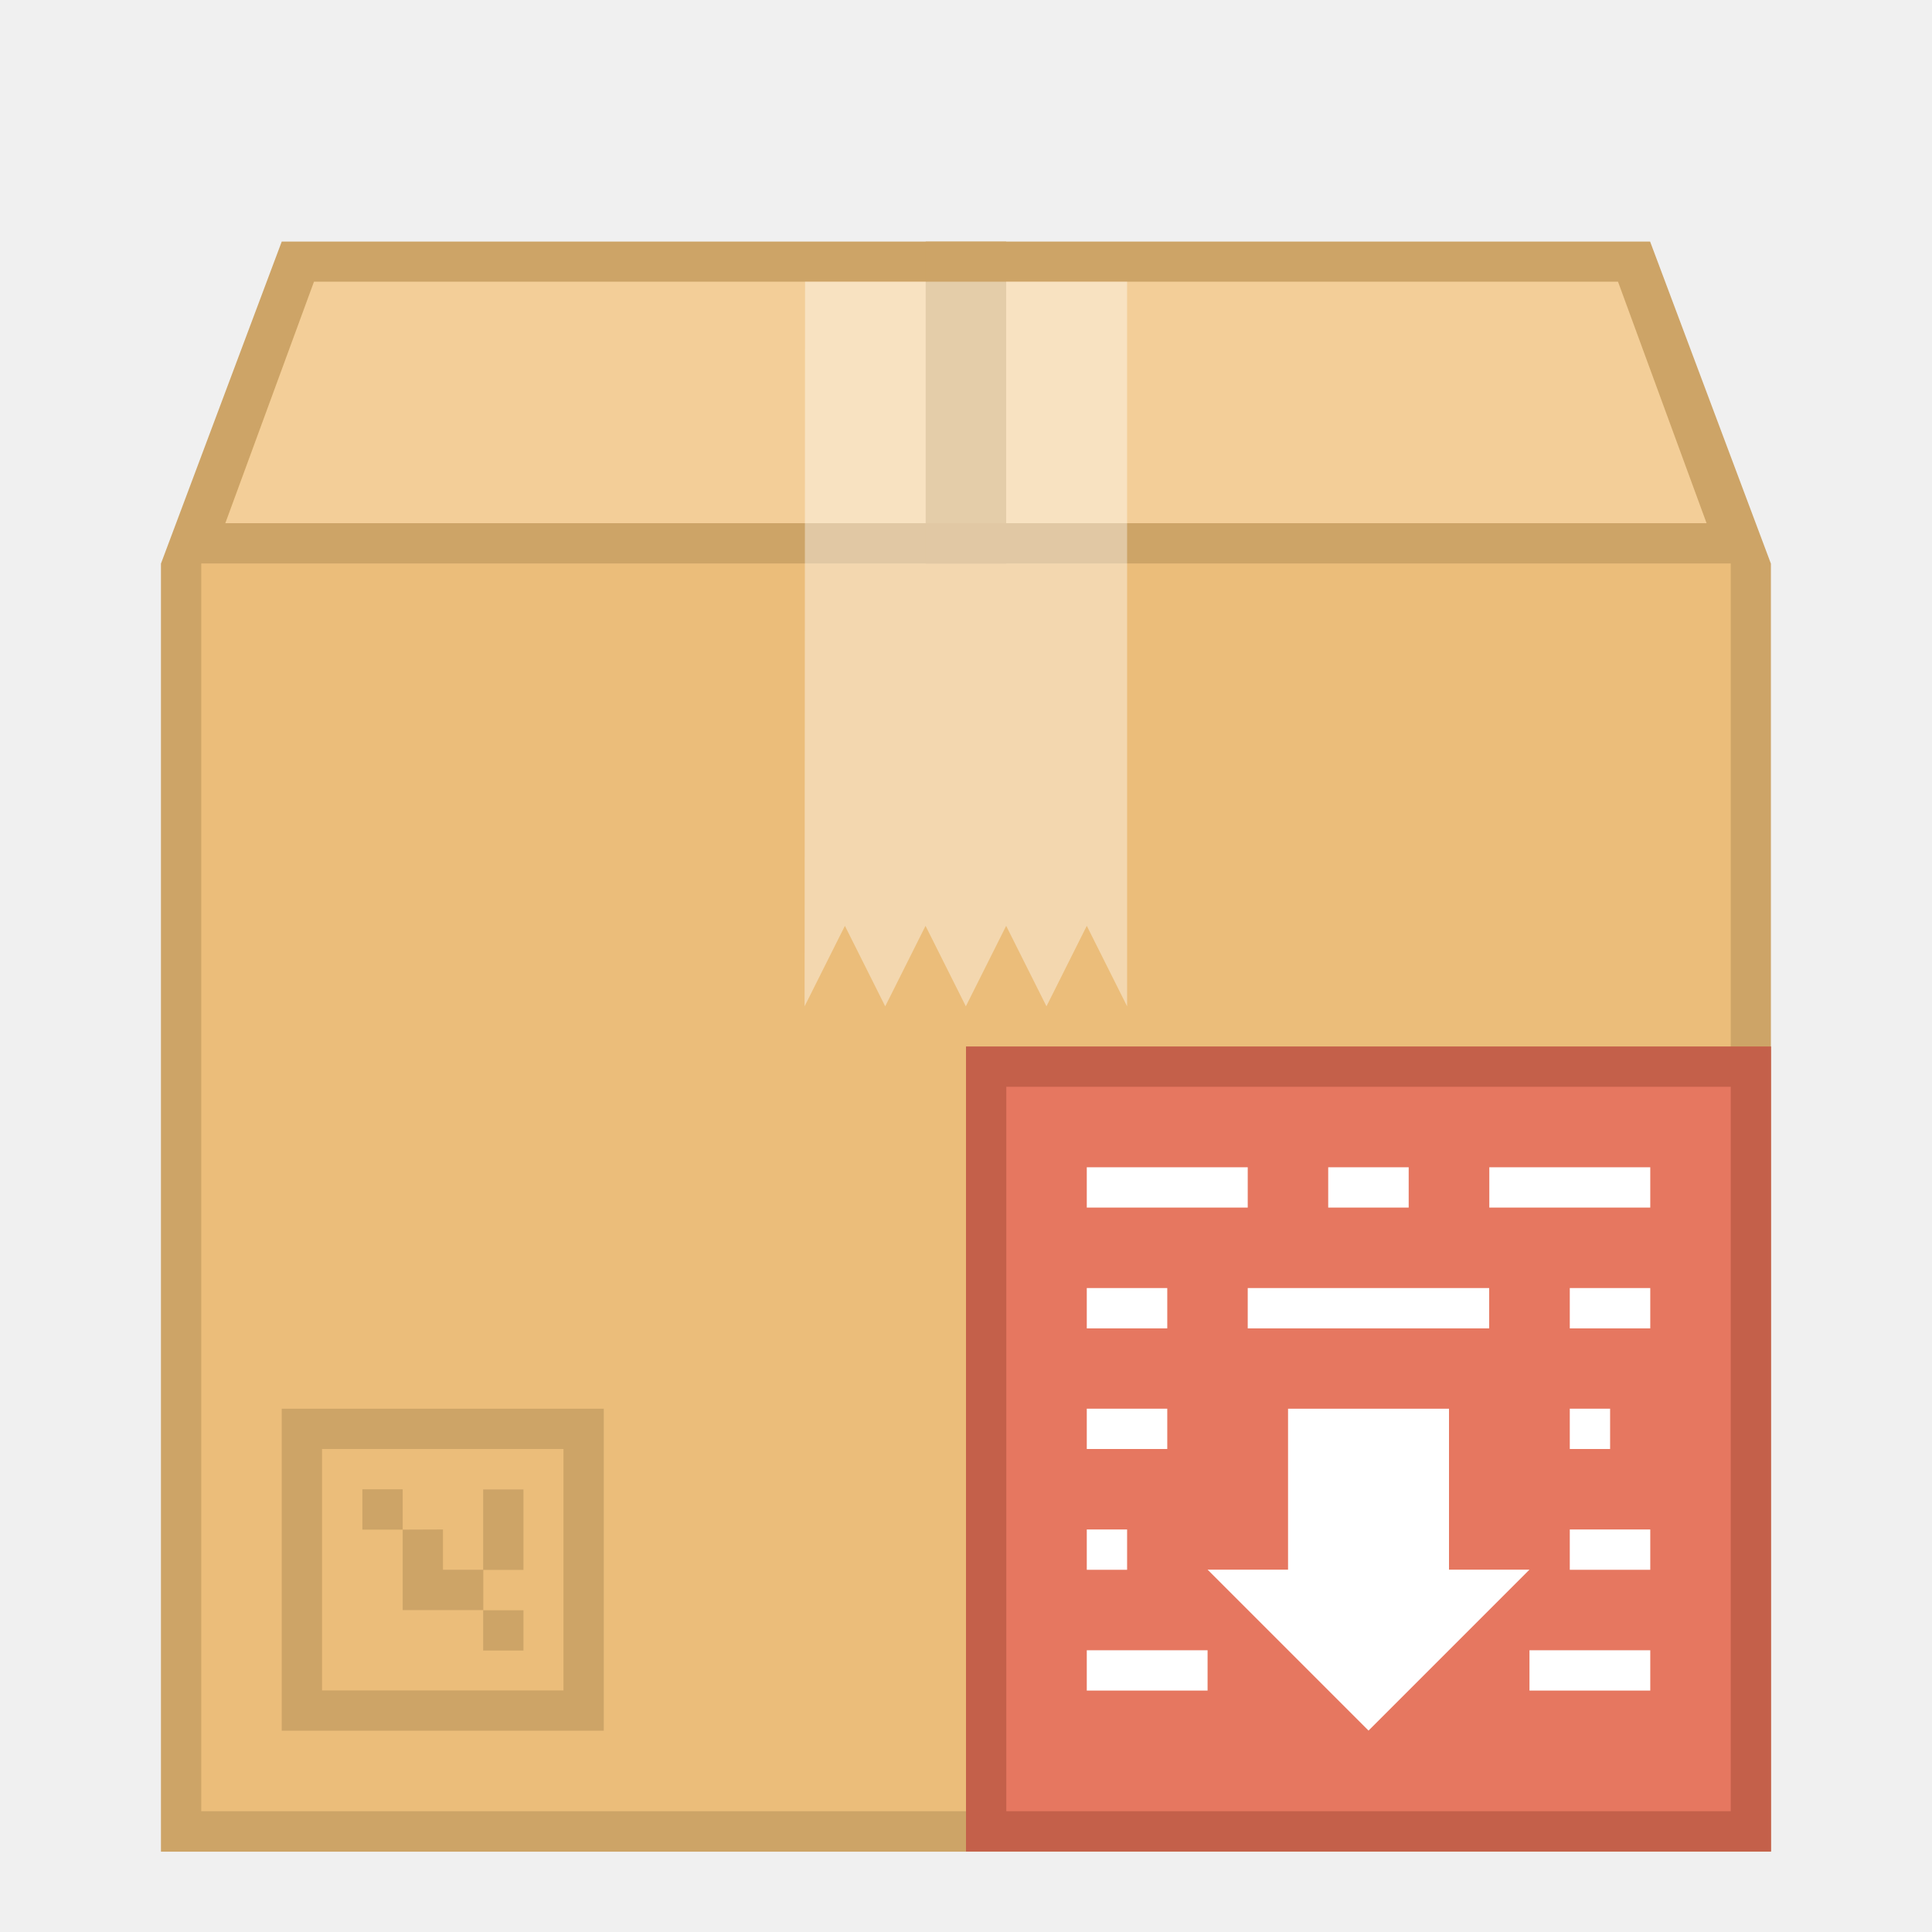
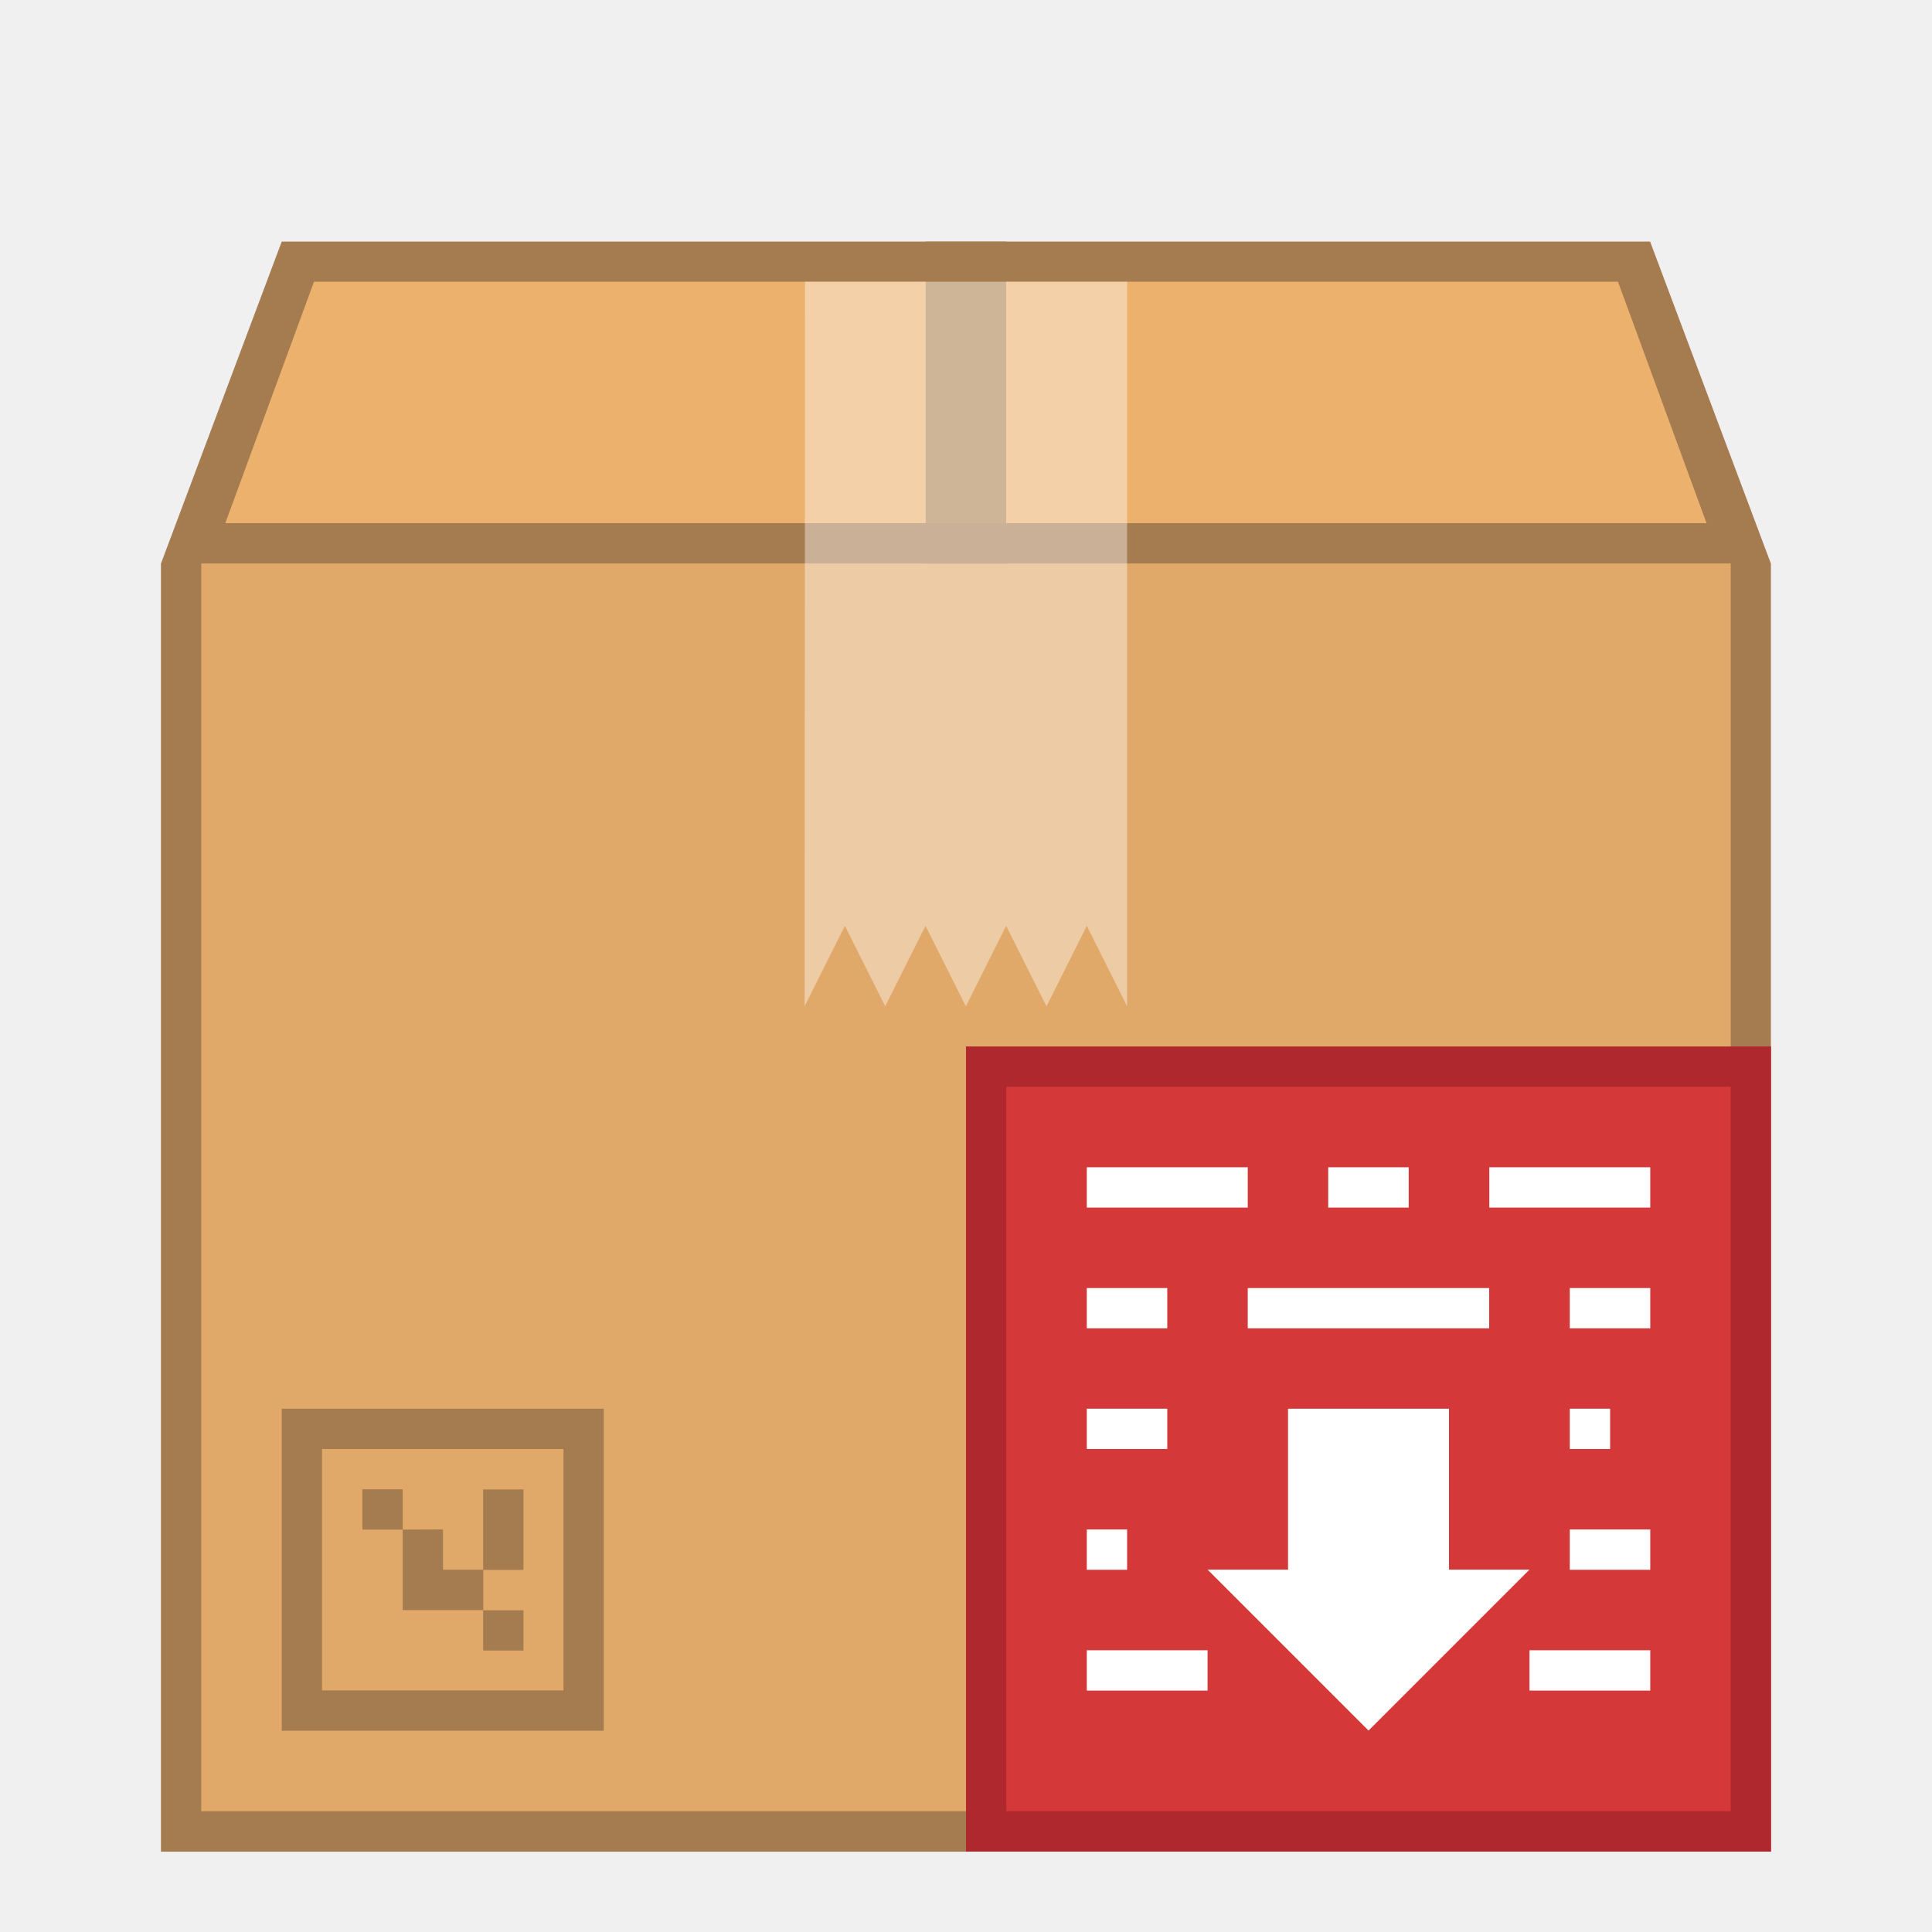
<svg xmlns="http://www.w3.org/2000/svg" width="48" height="48" viewBox="0 0 12.7 12.7" version="1.1" id="svg2634">
  <defs id="defs2628" />
  <g id="layer1" transform="translate(-82.55,-157.3)">
    <g id="g937">
      <g id="g910">
        <g id="g884">
          <g id="g907">
-             <path style="fill:#cda467;fill-opacity:1;stroke:none;stroke-width:0.265px;stroke-linecap:butt;stroke-linejoin:miter;stroke-opacity:1" d="m 84.402,158.888 -0.794,2.117 -2e-6,8.467 h 10.583 v -8.467 l -0.794,-2.117 z" id="path978" />
-             <rect style="opacity:0.85;fill:#f0c27e;fill-opacity:1;fill-rule:nonzero;stroke:none;stroke-width:0.529;stroke-linecap:square;stroke-linejoin:bevel;stroke-miterlimit:4;stroke-dasharray:none;stroke-dashoffset:35;stroke-opacity:1" id="rect980" width="10.054" height="8.202" x="83.873" y="161.004" ry="5.0894191e-06" />
-             <path style="fill:#f0c27e;fill-opacity:1;stroke:none;stroke-width:0.265px;stroke-linecap:butt;stroke-linejoin:miter;stroke-opacity:1" d="m 84.614,159.152 h 8.572 l 0.582,1.587 h -9.737 z" id="path982" />
-             <path style="opacity:0.2;fill:#ffffff;fill-opacity:1;stroke:none;stroke-width:0.265px;stroke-linecap:butt;stroke-linejoin:miter;stroke-opacity:1" d="m 84.614,159.152 h 8.572 l 0.582,1.587 H 84.032 Z" id="path982-1" />
-             <rect style="opacity:0.85;fill:#cda467;fill-opacity:1;fill-rule:nonzero;stroke:none;stroke-width:0.529;stroke-linecap:square;stroke-linejoin:bevel;stroke-miterlimit:4;stroke-dasharray:none;stroke-dashoffset:35;stroke-opacity:1" id="rect984" width="0.529" height="2.117" x="88.635" y="158.888" ry="5.0894191e-06" />
+             <path style="fill:#a57b50;fill-opacity:1;stroke:none;stroke-width:0.265px;stroke-linecap:butt;stroke-linejoin:miter;stroke-opacity:1" d="m 84.402,158.888 -0.794,2.117 -2e-6,8.467 h 10.583 v -8.467 l -0.794,-2.117 z" id="path978" />
+             <rect style="opacity:0.85;fill:#ebb16d;fill-opacity:1;fill-rule:nonzero;stroke:none;stroke-width:0.529;stroke-linecap:square;stroke-linejoin:bevel;stroke-miterlimit:4;stroke-dasharray:none;stroke-dashoffset:35;stroke-opacity:1" id="rect980" width="10.054" height="8.202" x="83.873" y="161.004" ry="5.0894191e-06" />
+             <path style="fill:#ebb16d;fill-opacity:1;stroke:none;stroke-width:0.265px;stroke-linecap:butt;stroke-linejoin:miter;stroke-opacity:1" d="m 84.614,159.152 h 8.572 l 0.582,1.587 h -9.737 z" id="path982" />
+             <rect style="opacity:0.85;fill:#a57b50;fill-opacity:1;fill-rule:nonzero;stroke:none;stroke-width:0.529;stroke-linecap:square;stroke-linejoin:bevel;stroke-miterlimit:4;stroke-dasharray:none;stroke-dashoffset:35;stroke-opacity:1" id="rect984" width="0.529" height="2.117" x="88.635" y="158.888" ry="5.0894191e-06" />
            <path style="opacity:0.4;fill:#ffffff;fill-opacity:1;stroke:none;stroke-width:0.265px;stroke-linecap:butt;stroke-linejoin:miter;stroke-opacity:1" d="m 87.842,159.152 h 2.117 v 4.763 l -0.265,-0.529 -0.265,0.529 -0.265,-0.529 -0.265,0.529 -0.265,-0.529 -0.265,0.529 -0.265,-0.529 -0.265,0.529 z" id="path1047" />
-             <path style="opacity:1;fill:#cda467;fill-opacity:1;fill-rule:nonzero;stroke:none;stroke-width:0.529;stroke-linecap:square;stroke-linejoin:bevel;stroke-miterlimit:4;stroke-dasharray:none;stroke-dashoffset:35;stroke-opacity:1" d="m 84.402,166.56 v 2.117 h 2.117 v -2.117 z m 0.265,0.265 h 1.587 v 1.587 h -1.587 z m 0.265,0.265 v 0.265 h 0.265 v -0.265 z m 0.265,0.265 v 0.529 h 0.265 0.265 v -0.265 h -0.265 v -0.265 z m 0.529,0.265 h 0.265 v -0.529 h -0.265 z m 0,0.265 v 0.265 h 0.265 v -0.265 z" id="rect1049" />
-             <rect style="opacity:1;fill:#c4604a;fill-opacity:1;fill-rule:nonzero;stroke:none;stroke-width:1.587;stroke-linecap:square;stroke-linejoin:bevel;stroke-miterlimit:4;stroke-dasharray:none;stroke-dashoffset:35;stroke-opacity:1" id="rect848" width="5.292" height="5.292" x="88.9" y="164.179" />
-             <rect style="opacity:1;fill:#e67760;fill-opacity:1;fill-rule:nonzero;stroke:none;stroke-width:1.587;stroke-linecap:square;stroke-linejoin:bevel;stroke-miterlimit:4;stroke-dasharray:none;stroke-dashoffset:35;stroke-opacity:1" id="rect850" width="4.762" height="4.762" x="89.165" y="164.444" />
+             <path style="opacity:1;fill:#a57b50;fill-opacity:1;fill-rule:nonzero;stroke:none;stroke-width:0.529;stroke-linecap:square;stroke-linejoin:bevel;stroke-miterlimit:4;stroke-dasharray:none;stroke-dashoffset:35;stroke-opacity:1" d="m 84.402,166.56 v 2.117 h 2.117 v -2.117 z m 0.265,0.265 h 1.587 v 1.587 h -1.587 z m 0.265,0.265 v 0.265 h 0.265 v -0.265 z m 0.265,0.265 v 0.529 h 0.265 0.265 v -0.265 h -0.265 v -0.265 z m 0.529,0.265 h 0.265 v -0.529 h -0.265 z m 0,0.265 v 0.265 h 0.265 v -0.265 z" id="rect1049" />
+             <rect style="opacity:1;fill:#af282e;fill-opacity:1;fill-rule:nonzero;stroke:none;stroke-width:1.587;stroke-linecap:square;stroke-linejoin:bevel;stroke-miterlimit:4;stroke-dasharray:none;stroke-dashoffset:35;stroke-opacity:1" id="rect848" width="5.292" height="5.292" x="88.9" y="164.179" />
+             <rect style="opacity:1;fill:#d43838;fill-opacity:1;fill-rule:nonzero;stroke:none;stroke-width:1.587;stroke-linecap:square;stroke-linejoin:bevel;stroke-miterlimit:4;stroke-dasharray:none;stroke-dashoffset:35;stroke-opacity:1" id="rect850" width="4.762" height="4.762" x="89.165" y="164.444" />
            <rect style="opacity:1;fill:#ffffff;fill-opacity:1;fill-rule:nonzero;stroke:none;stroke-width:1.587;stroke-linecap:square;stroke-linejoin:bevel;stroke-miterlimit:4;stroke-dasharray:none;stroke-dashoffset:35;stroke-opacity:1" id="rect854" width="1.058" height="0.265" x="89.694" y="164.973" />
            <rect style="opacity:1;fill:#ffffff;fill-opacity:1;fill-rule:nonzero;stroke:none;stroke-width:1.587;stroke-linecap:square;stroke-linejoin:bevel;stroke-miterlimit:4;stroke-dasharray:none;stroke-dashoffset:35;stroke-opacity:1" id="rect856" width="0.529" height="0.265" x="91.281" y="164.973" />
            <rect style="opacity:1;fill:#ffffff;fill-opacity:1;fill-rule:nonzero;stroke:none;stroke-width:1.587;stroke-linecap:square;stroke-linejoin:bevel;stroke-miterlimit:4;stroke-dasharray:none;stroke-dashoffset:35;stroke-opacity:1" id="rect858" width="1.058" height="0.265" x="92.34" y="164.973" />
            <rect style="opacity:1;fill:#ffffff;fill-opacity:1;fill-rule:nonzero;stroke:none;stroke-width:1.587;stroke-linecap:square;stroke-linejoin:bevel;stroke-miterlimit:4;stroke-dasharray:none;stroke-dashoffset:35;stroke-opacity:1" id="rect860" width="0.529" height="0.265" x="89.694" y="165.767" />
            <rect style="opacity:1;fill:#ffffff;fill-opacity:1;fill-rule:nonzero;stroke:none;stroke-width:1.587;stroke-linecap:square;stroke-linejoin:bevel;stroke-miterlimit:4;stroke-dasharray:none;stroke-dashoffset:35;stroke-opacity:1" id="rect862" width="1.587" height="0.265" x="90.752" y="165.767" />
            <rect style="opacity:1;fill:#ffffff;fill-opacity:1;fill-rule:nonzero;stroke:none;stroke-width:1.587;stroke-linecap:square;stroke-linejoin:bevel;stroke-miterlimit:4;stroke-dasharray:none;stroke-dashoffset:35;stroke-opacity:1" id="rect864" width="0.529" height="0.265" x="92.869" y="165.767" />
            <path style="opacity:1;fill:#ffffff;fill-opacity:1;fill-rule:nonzero;stroke:none;stroke-width:1.587;stroke-linecap:square;stroke-linejoin:bevel;stroke-miterlimit:4;stroke-dasharray:none;stroke-dashoffset:35;stroke-opacity:1" d="m 91.017,166.56 v 1.058 h -0.529 l 0.529,0.529 0.529,0.529 0.529,-0.529 0.529,-0.529 h -0.529 v -1.058 z" id="rect866" />
            <rect y="166.56" x="89.694" height="0.265" width="0.529" id="rect847" style="opacity:1;fill:#ffffff;fill-opacity:1;fill-rule:nonzero;stroke:none;stroke-width:0.529;stroke-linecap:square;stroke-linejoin:bevel;stroke-miterlimit:4;stroke-dasharray:none;stroke-dashoffset:35;stroke-opacity:1" />
            <rect y="167.354" x="89.694" height="0.265" width="0.265" id="rect851" style="opacity:1;fill:#ffffff;fill-opacity:1;fill-rule:nonzero;stroke:none;stroke-width:0.529;stroke-linecap:square;stroke-linejoin:bevel;stroke-miterlimit:4;stroke-dasharray:none;stroke-dashoffset:35;stroke-opacity:1" />
            <rect y="168.148" x="89.694" height="0.265" width="0.794" id="rect853" style="opacity:1;fill:#ffffff;fill-opacity:1;fill-rule:nonzero;stroke:none;stroke-width:0.529;stroke-linecap:square;stroke-linejoin:bevel;stroke-miterlimit:4;stroke-dasharray:none;stroke-dashoffset:35;stroke-opacity:1" />
            <rect y="166.56" x="92.869" height="0.265" width="0.265" id="rect855" style="opacity:1;fill:#ffffff;fill-opacity:1;fill-rule:nonzero;stroke:none;stroke-width:0.529;stroke-linecap:square;stroke-linejoin:bevel;stroke-miterlimit:4;stroke-dasharray:none;stroke-dashoffset:35;stroke-opacity:1" />
            <rect y="167.354" x="92.869" height="0.265" width="0.529" id="rect857" style="opacity:1;fill:#ffffff;fill-opacity:1;fill-rule:nonzero;stroke:none;stroke-width:0.529;stroke-linecap:square;stroke-linejoin:bevel;stroke-miterlimit:4;stroke-dasharray:none;stroke-dashoffset:35;stroke-opacity:1" />
            <rect y="168.148" x="92.604" height="0.265" width="0.794" id="rect859" style="opacity:1;fill:#ffffff;fill-opacity:1;fill-rule:nonzero;stroke:none;stroke-width:0.529;stroke-linecap:square;stroke-linejoin:bevel;stroke-miterlimit:4;stroke-dasharray:none;stroke-dashoffset:35;stroke-opacity:1" />
          </g>
        </g>
      </g>
    </g>
  </g>
</svg>
